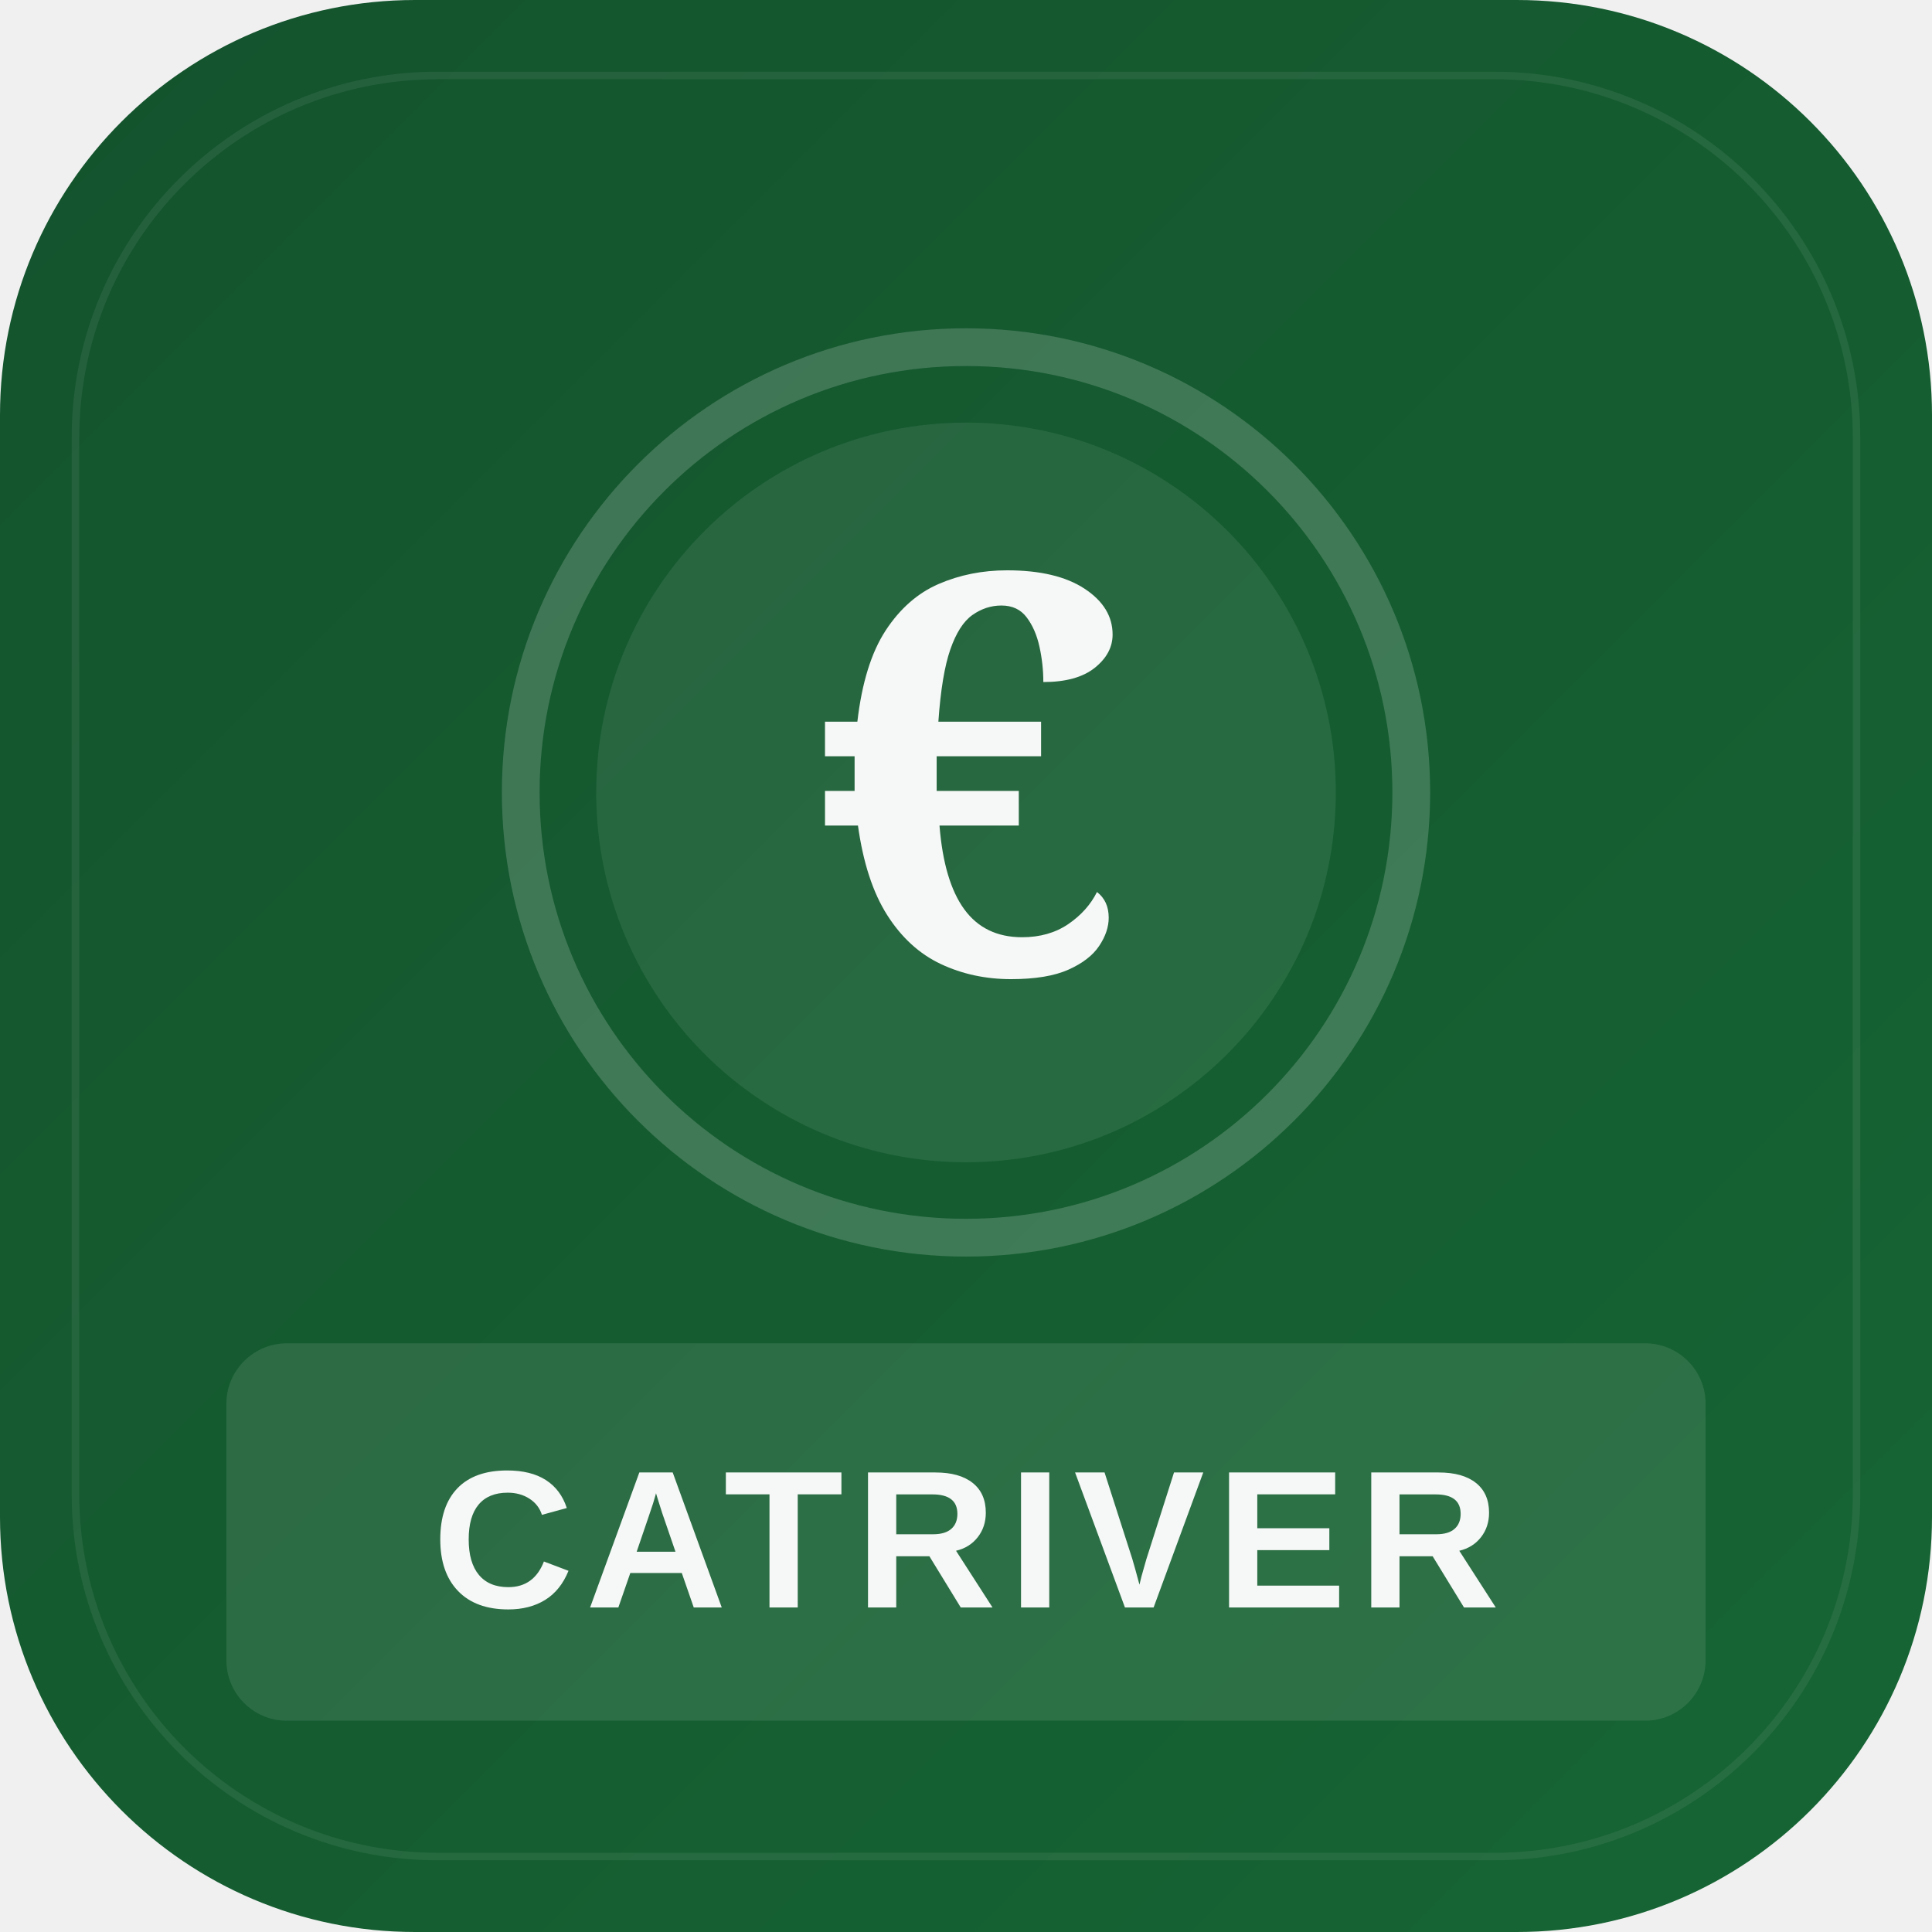
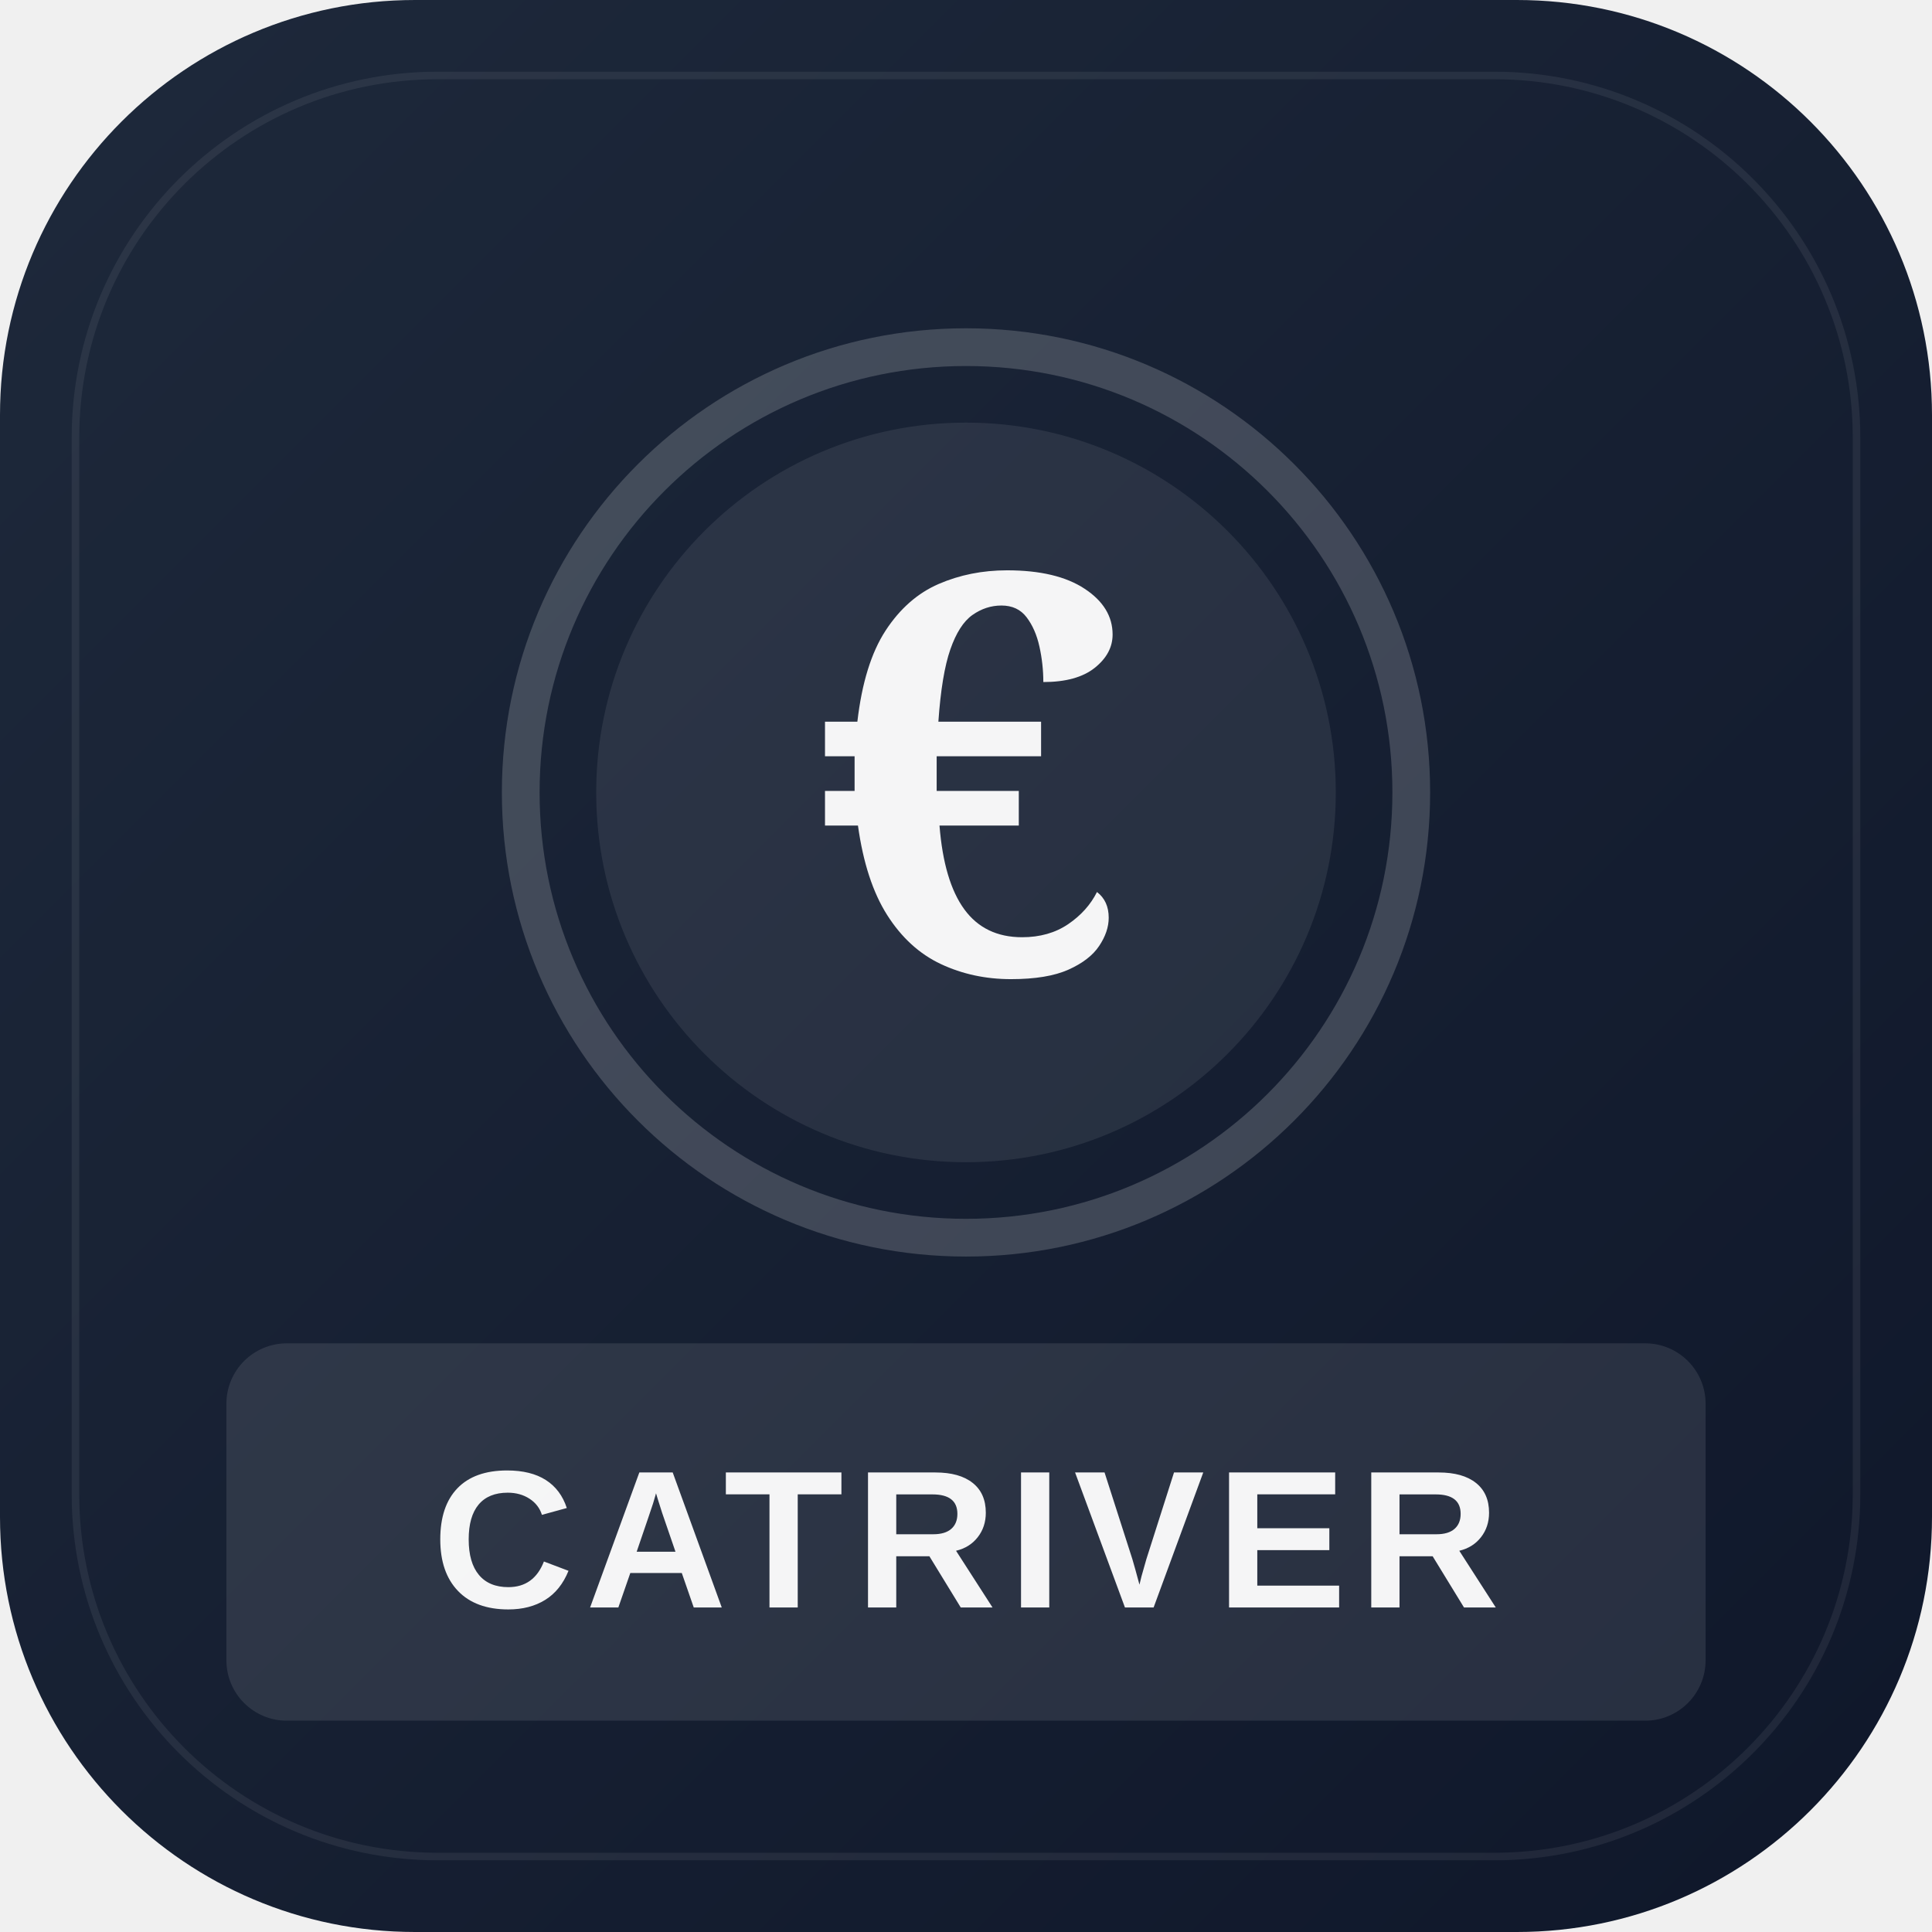
<svg xmlns="http://www.w3.org/2000/svg" viewBox="0 0 512 512">
  <defs>
    <linearGradient id="bg" x1="0%" y1="0%" x2="100%" y2="100%">
-       <stop offset="0%" style="stop-color:#14532d" />
-       <stop offset="100%" style="stop-color:#166534" />
+       <stop offset="0%" style="stop-color:#1e293b" />
+       <stop offset="100%" style="stop-color:#0f172a" />
    </linearGradient>
  </defs>
  <rect width="512" height="512" rx="110" ry="110" fill="url(#bg)" />
  <rect x="20" y="20" width="472" height="472" rx="96" ry="96" fill="none" stroke="rgba(255,255,255,0.07)" stroke-width="2" />
  <circle cx="256" cy="210" r="118" fill="none" stroke="rgba(255,255,255,0.18)" stroke-width="10" />
  <circle cx="256" cy="210" r="98" fill="rgba(255,255,255,0.08)" />
  <text x="256" y="258" font-family="Georgia, serif" font-size="148" font-weight="bold" text-anchor="middle" fill="white" opacity="0.95">€</text>
  <rect x="60" y="356" width="392" height="100" rx="16" ry="16" fill="rgba(255,255,255,0.10)" />
  <text x="256" y="426" font-family="Arial, Helvetica, sans-serif" font-size="52" font-weight="700" letter-spacing="3" text-anchor="middle" fill="white" opacity="0.95">CATRIVER</text>
</svg>
